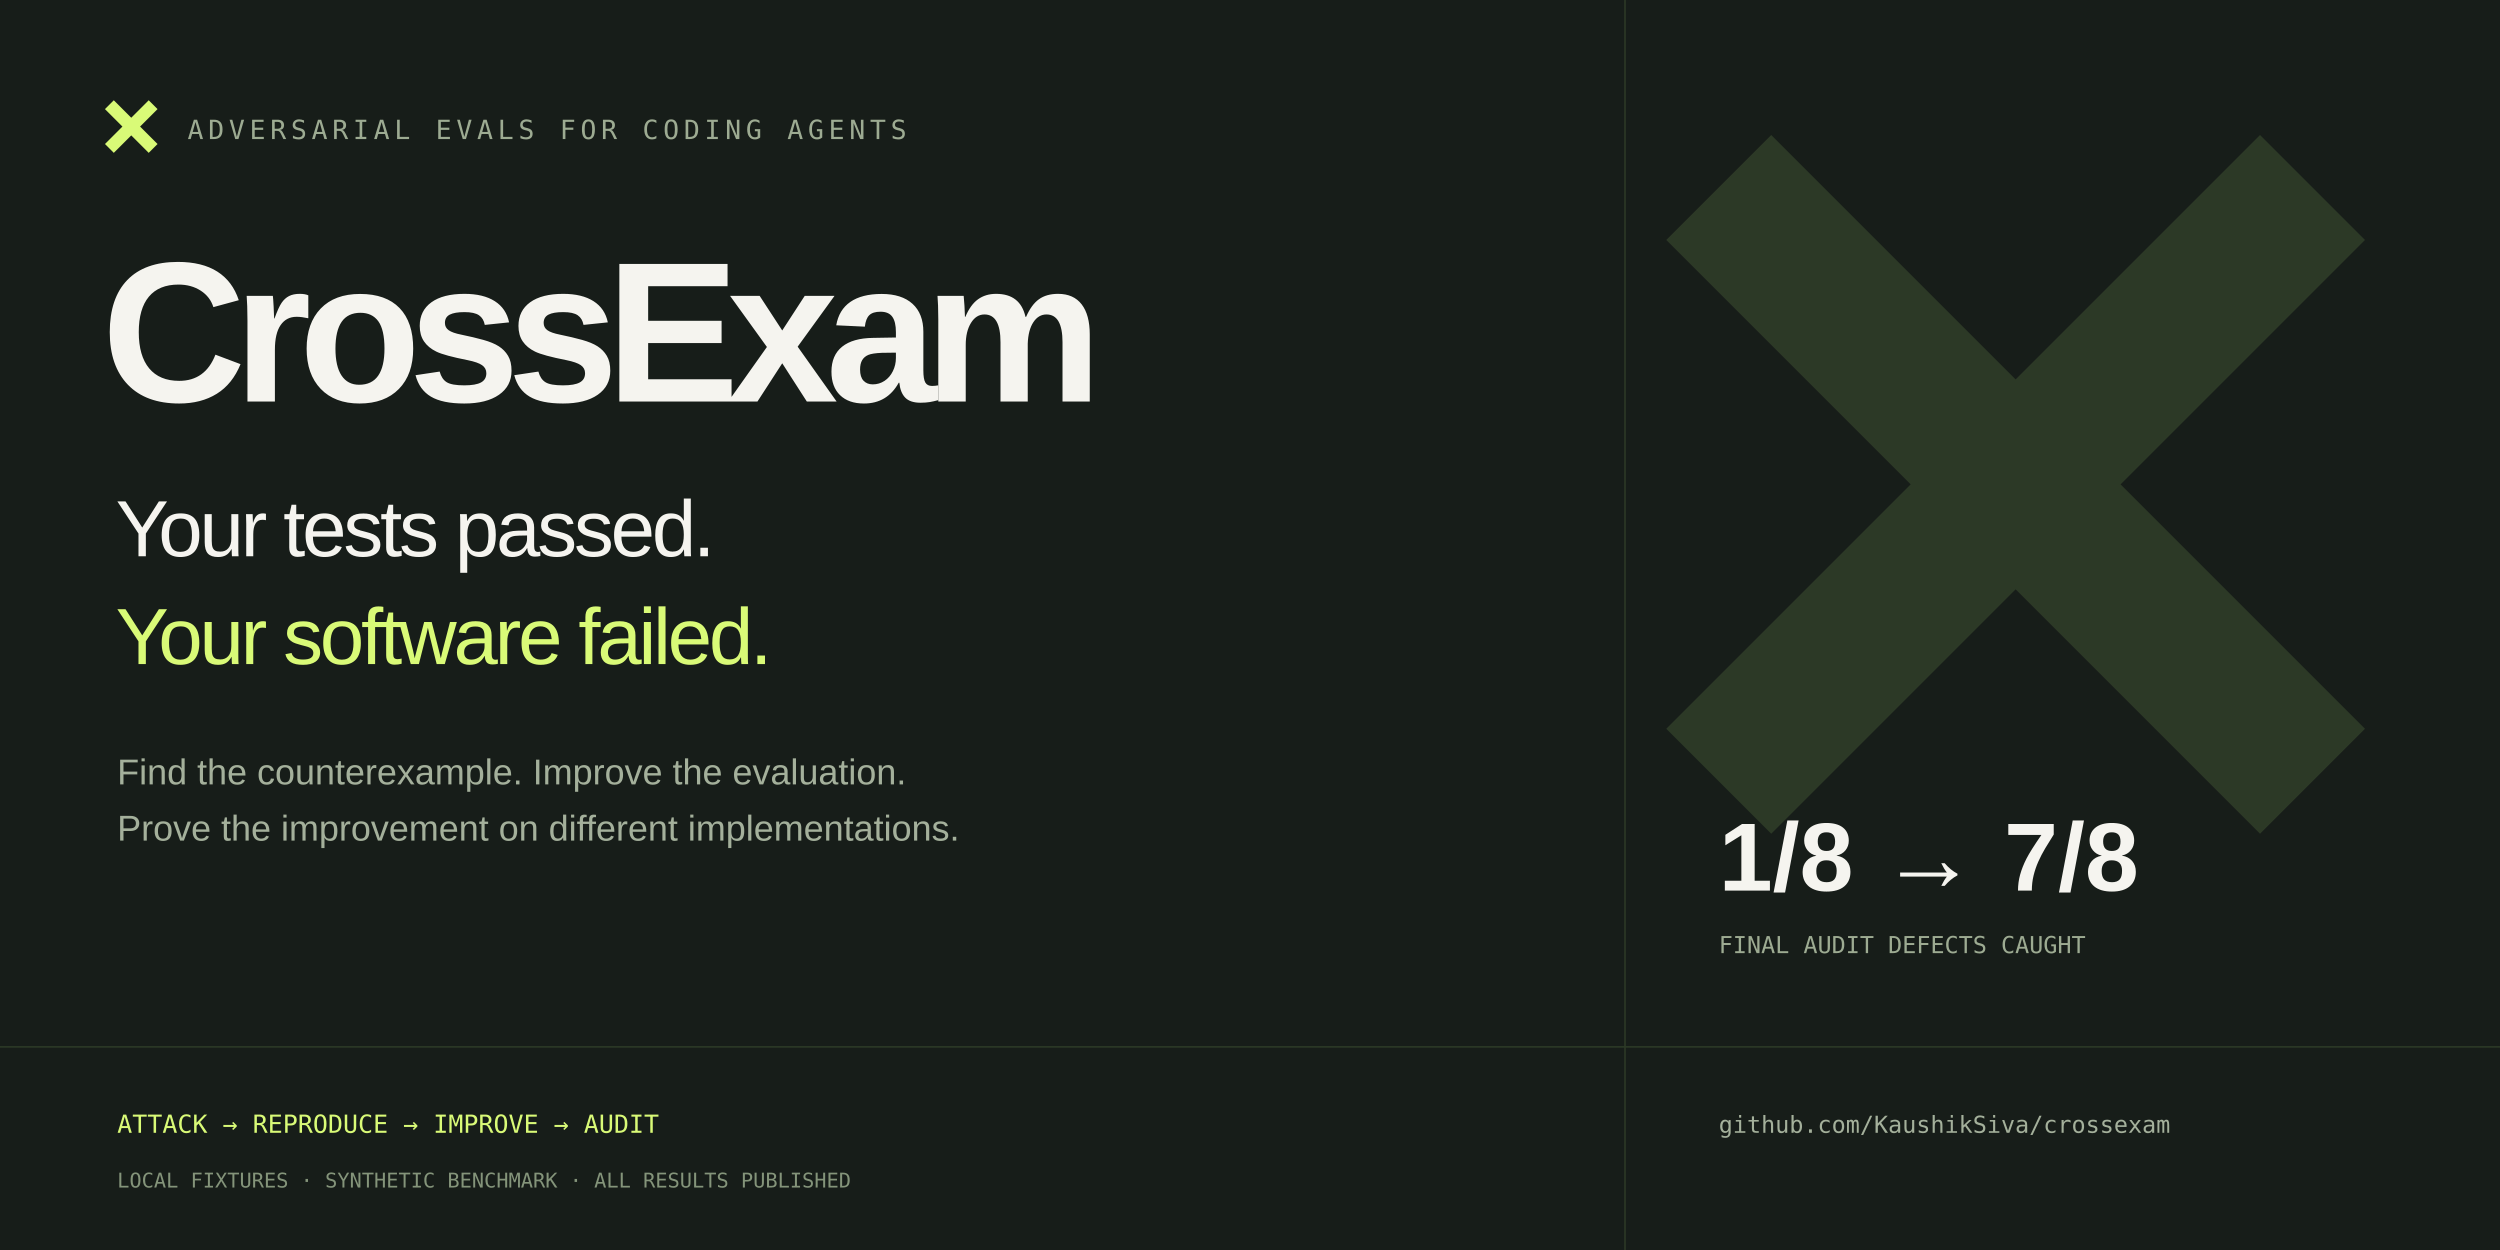
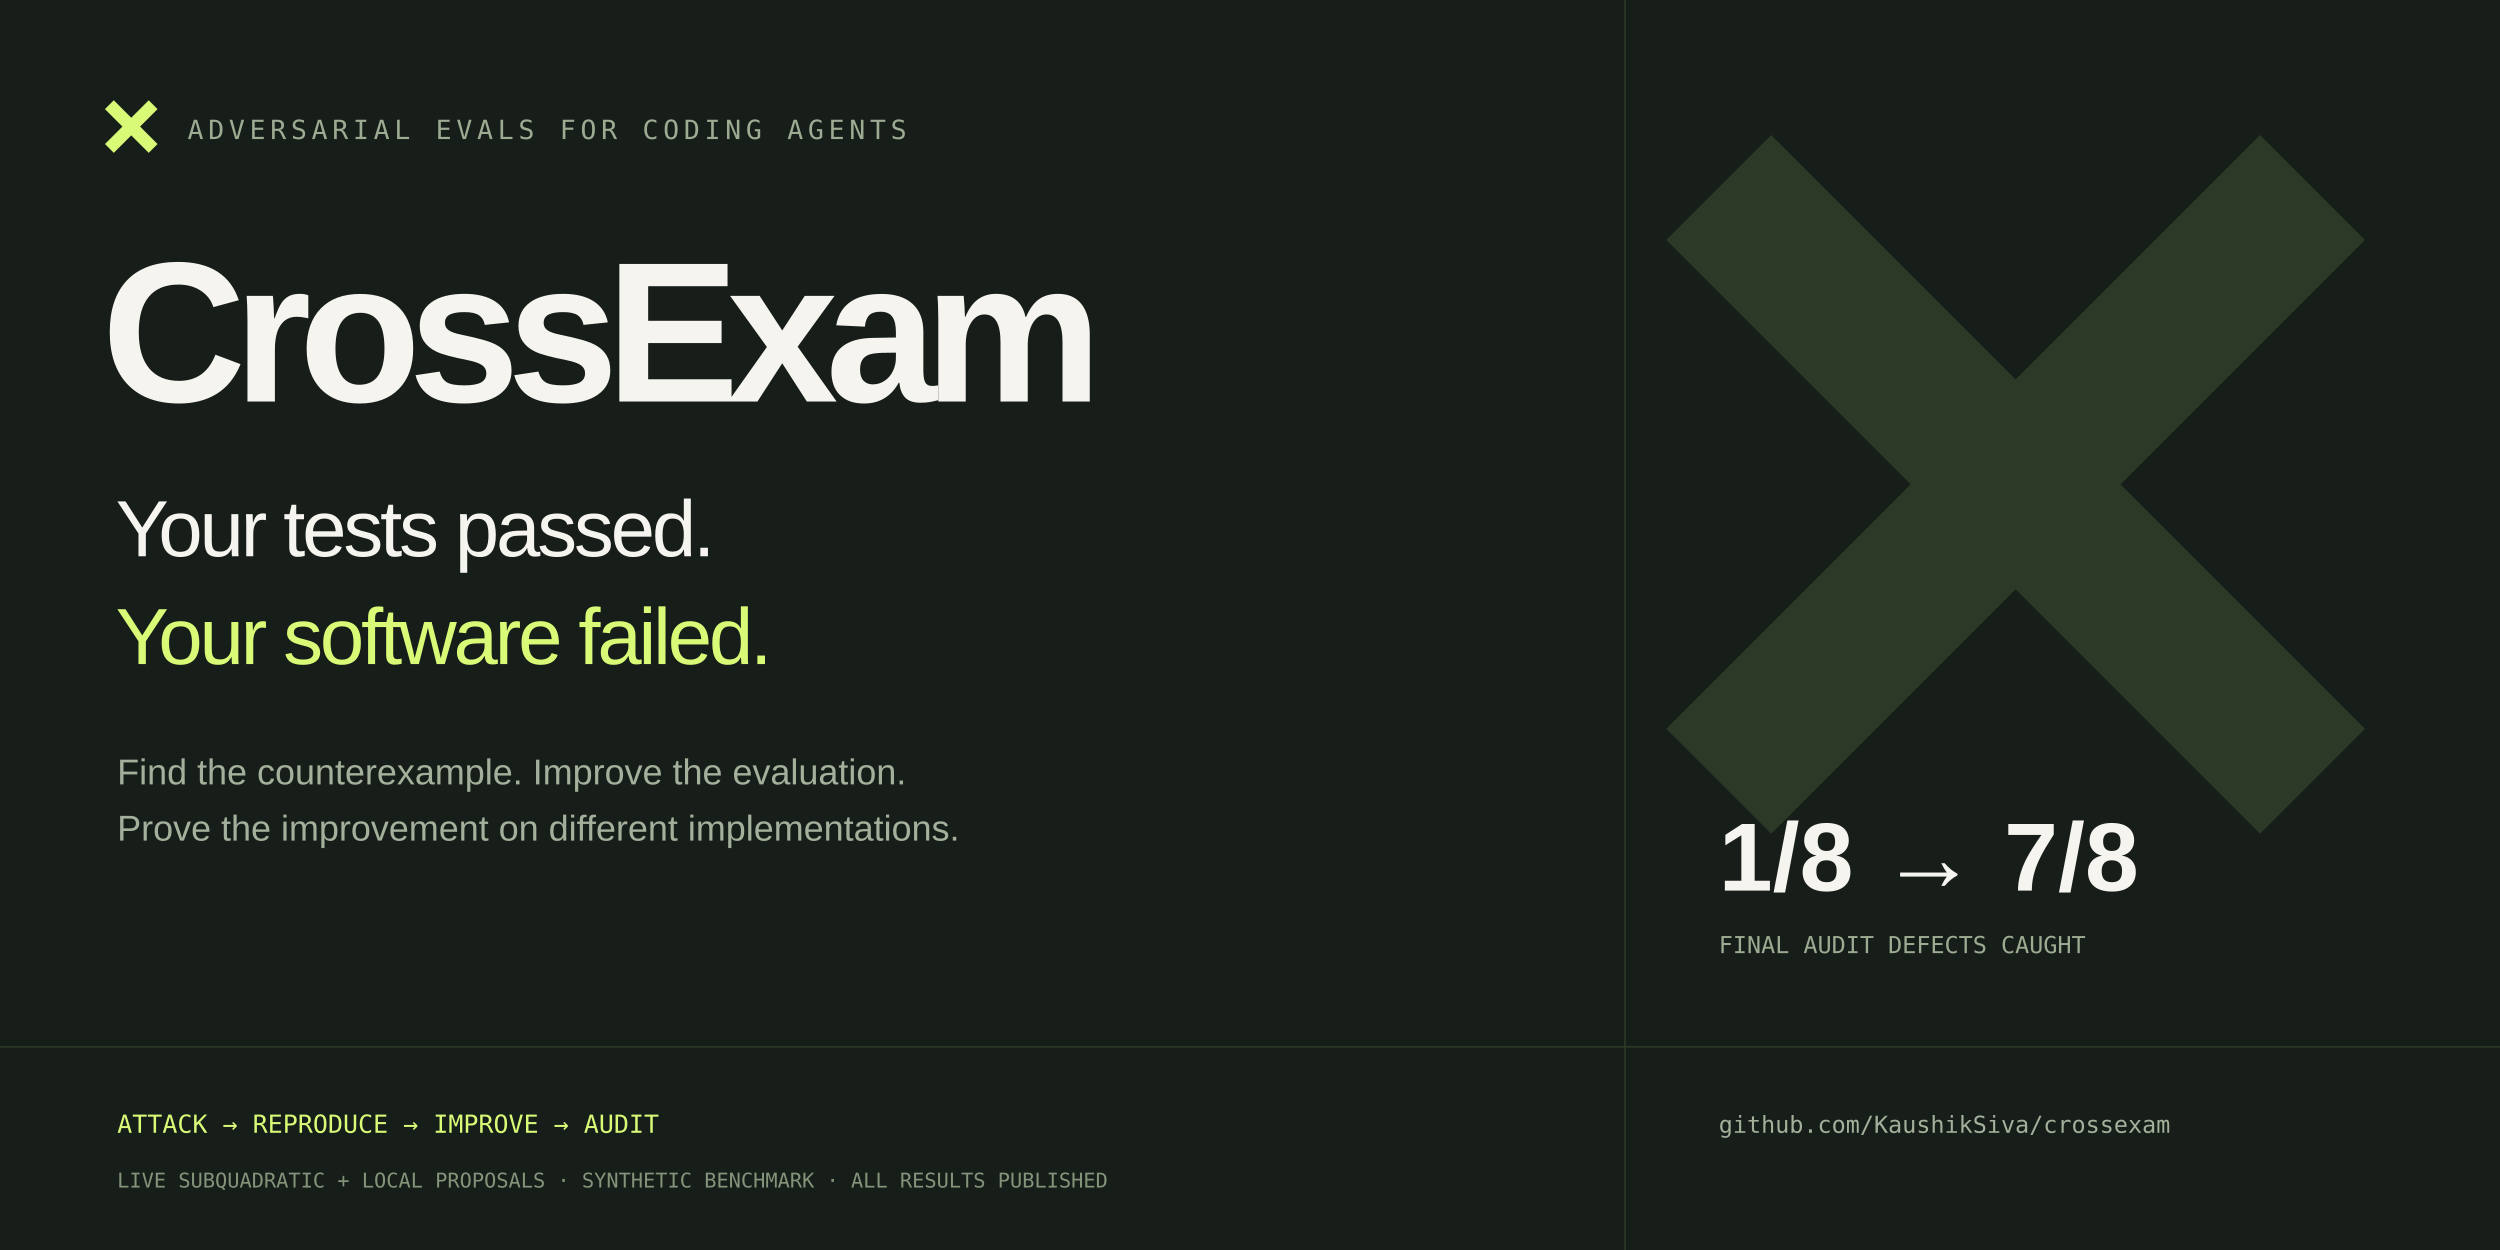
<svg xmlns="http://www.w3.org/2000/svg" width="1600" height="800" viewBox="0 0 1600 800">
  <rect width="1600" height="800" fill="#171d19" />
  <g stroke="#2c3926" stroke-width="1">
    <path d="M0 670H1600M1040 0V800" />
    <path d="M1100 120L1480 500M1480 120L1100 500" stroke-width="95" />
  </g>
  <path d="M70 67l28 28m0-28L70 95" stroke="#d9fa77" stroke-width="8" />
  <text x="120" y="89" fill="#9dab92" font-family="monospace" font-size="17" letter-spacing="3">ADVERSARIAL EVALS FOR CODING AGENTS</text>
  <text x="65" y="257" fill="#f5f4ef" font-family="Arial, sans-serif" font-size="128" font-weight="bold" letter-spacing="-8">CrossExam</text>
  <text x="74" y="356" fill="#f5f4ef" font-family="Arial, sans-serif" font-size="51" letter-spacing="-2">Your tests passed.</text>
  <text x="74" y="425" fill="#d9fa77" font-family="Arial, sans-serif" font-size="51" letter-spacing="-2">Your software failed.</text>
  <text x="75" y="502" fill="#a4b09b" font-family="Arial, sans-serif" font-size="23">Find the counterexample. Improve the evaluation.</text>
  <text x="75" y="538" fill="#a4b09b" font-family="Arial, sans-serif" font-size="23">Prove the improvement on different implementations.</text>
  <text x="1100" y="570" fill="#f5f4ef" font-family="Arial, sans-serif" font-size="62" font-weight="bold">1/8 → 7/8</text>
  <text x="1100" y="610" fill="#9dab92" font-family="monospace" font-size="15">FINAL AUDIT DEFECTS CAUGHT</text>
  <text x="75" y="725" fill="#d9fa77" font-family="monospace" font-size="16">ATTACK → REPRODUCE → IMPROVE → AUDIT</text>
-   <text x="75" y="760" fill="#84947a" font-family="monospace" font-size="13">LOCAL FIXTURES · SYNTHETIC BENCHMARK · ALL RESULTS PUBLISHED</text>
+   <text x="75" y="760" fill="#84947a" font-family="monospace" font-size="13">LIVE SUBQUADRATIC + LOCAL PROPOSALS · SYNTHETIC BENCHMARK · ALL RESULTS PUBLISHED</text>
  <text x="1100" y="725" fill="#a4b09b" font-family="monospace" font-size="15">github.com/KaushikSiva/crossexam</text>
</svg>
